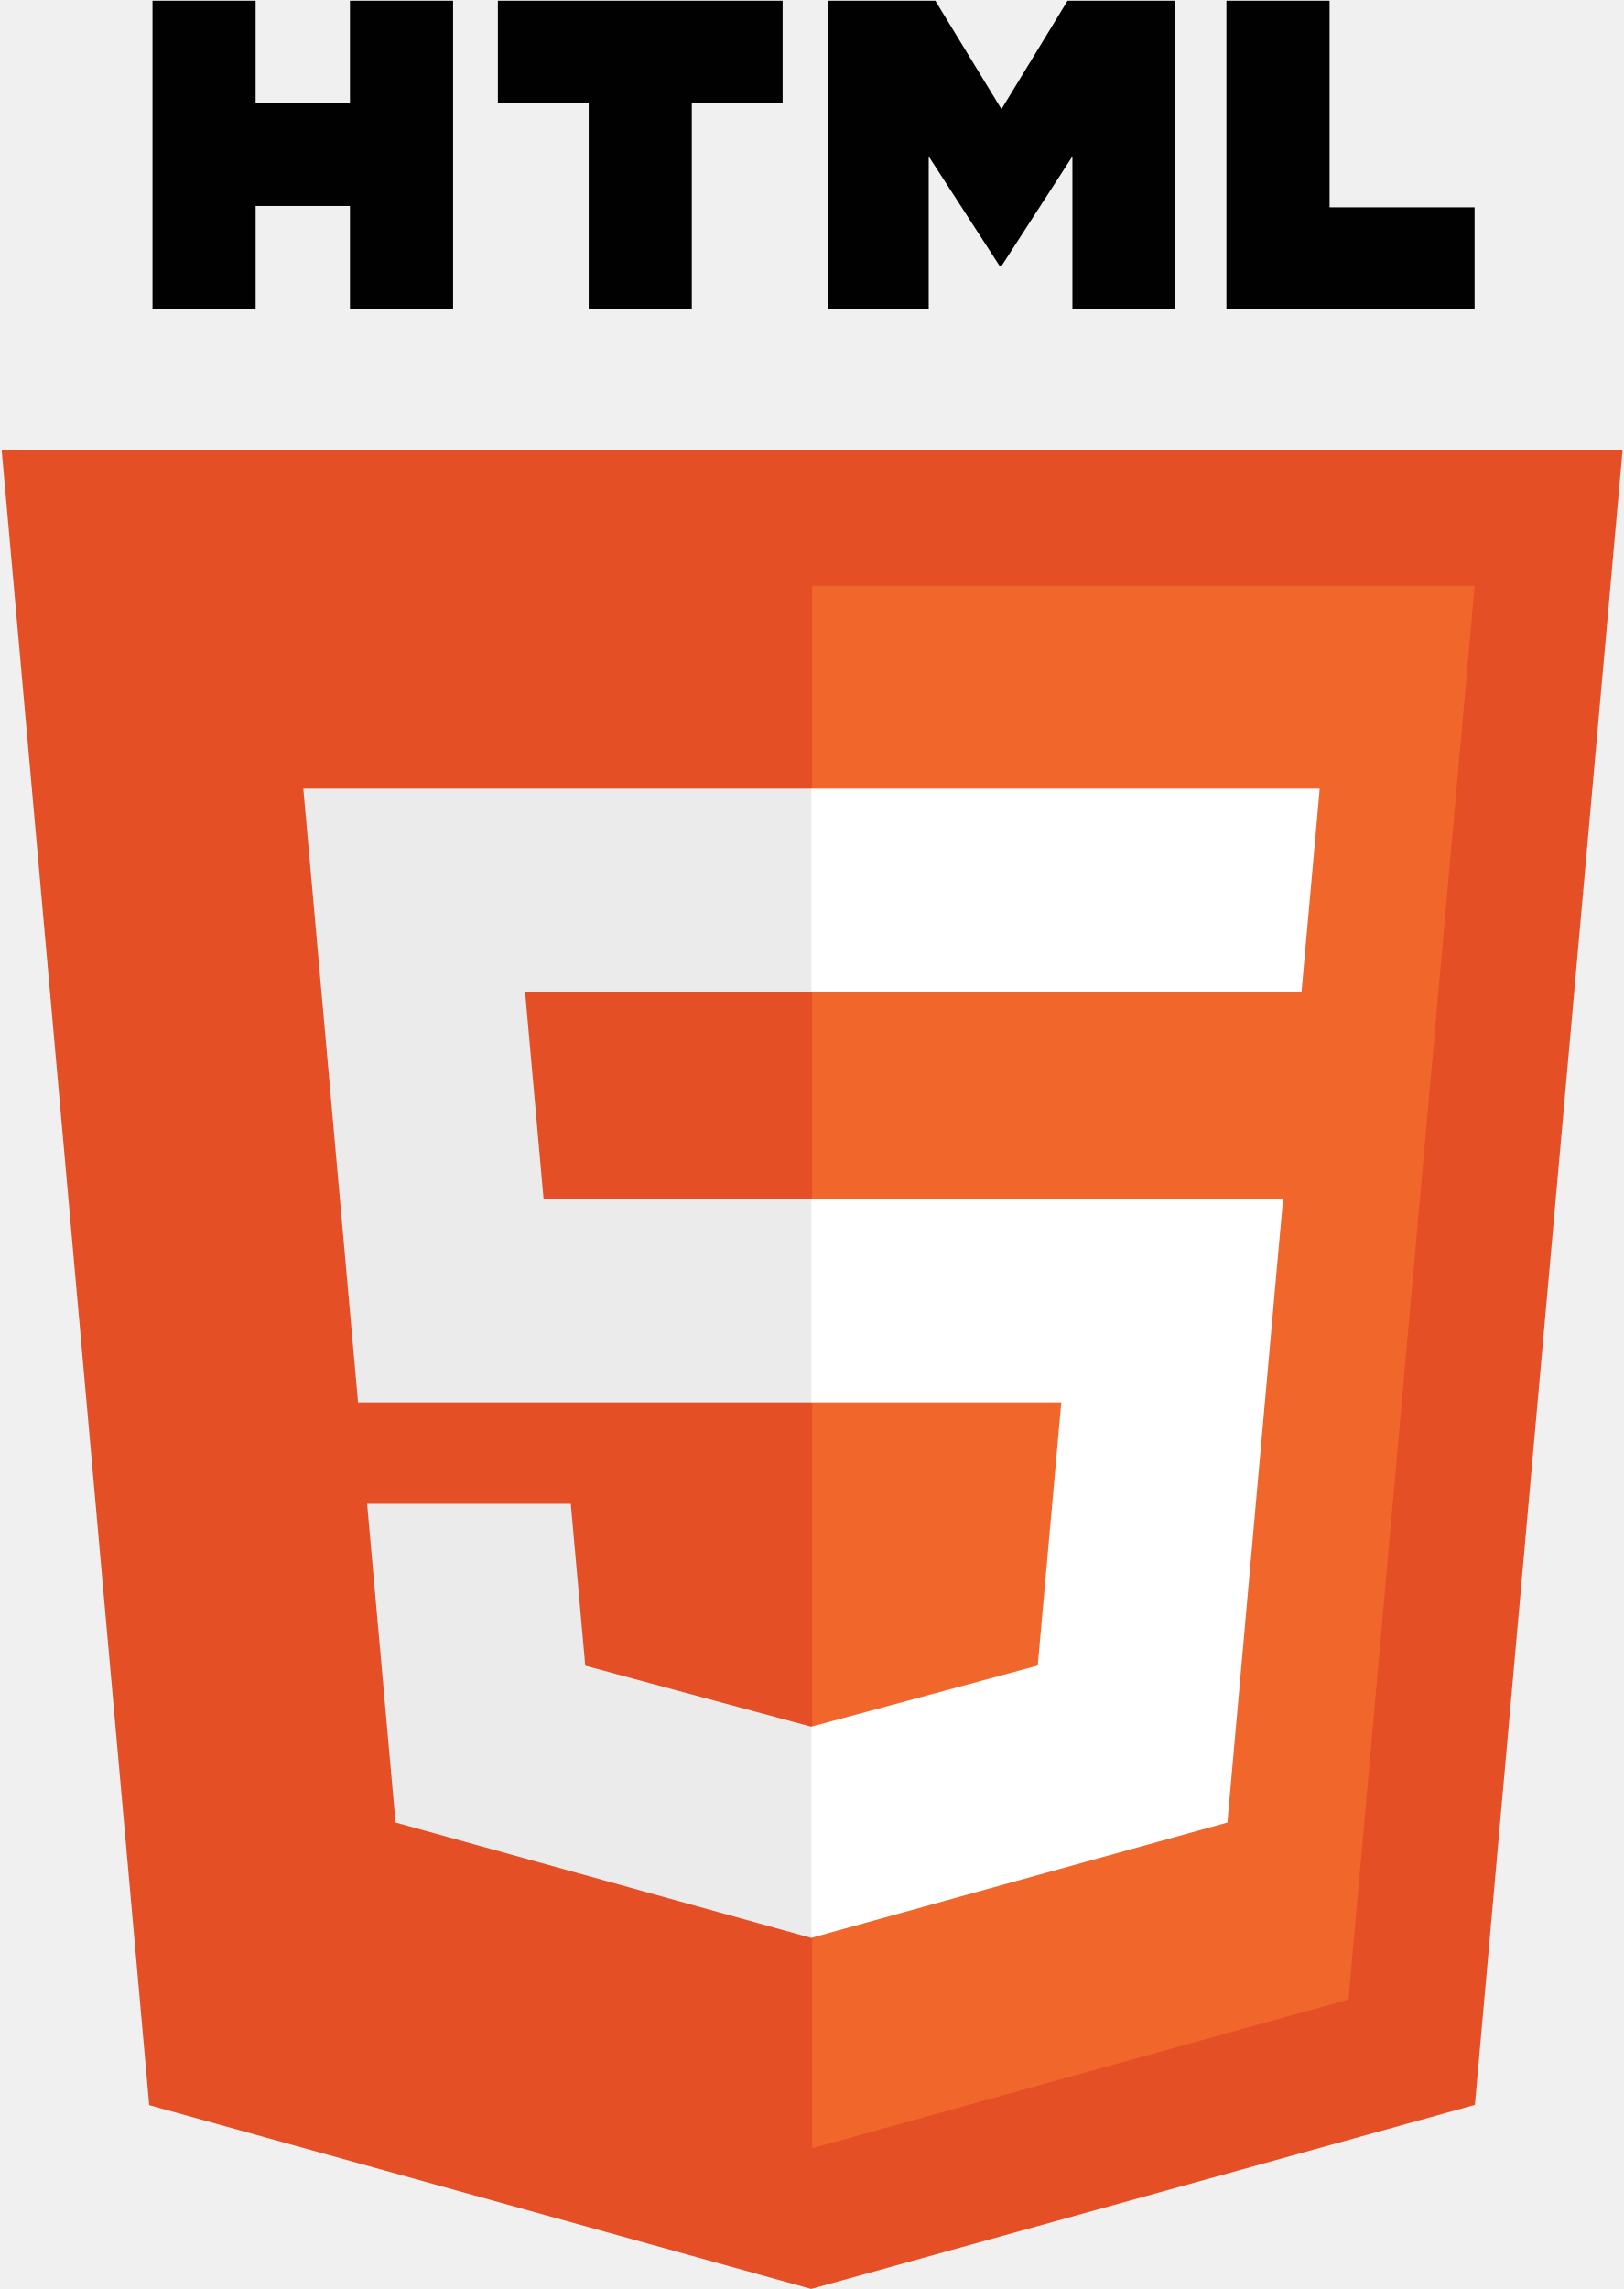
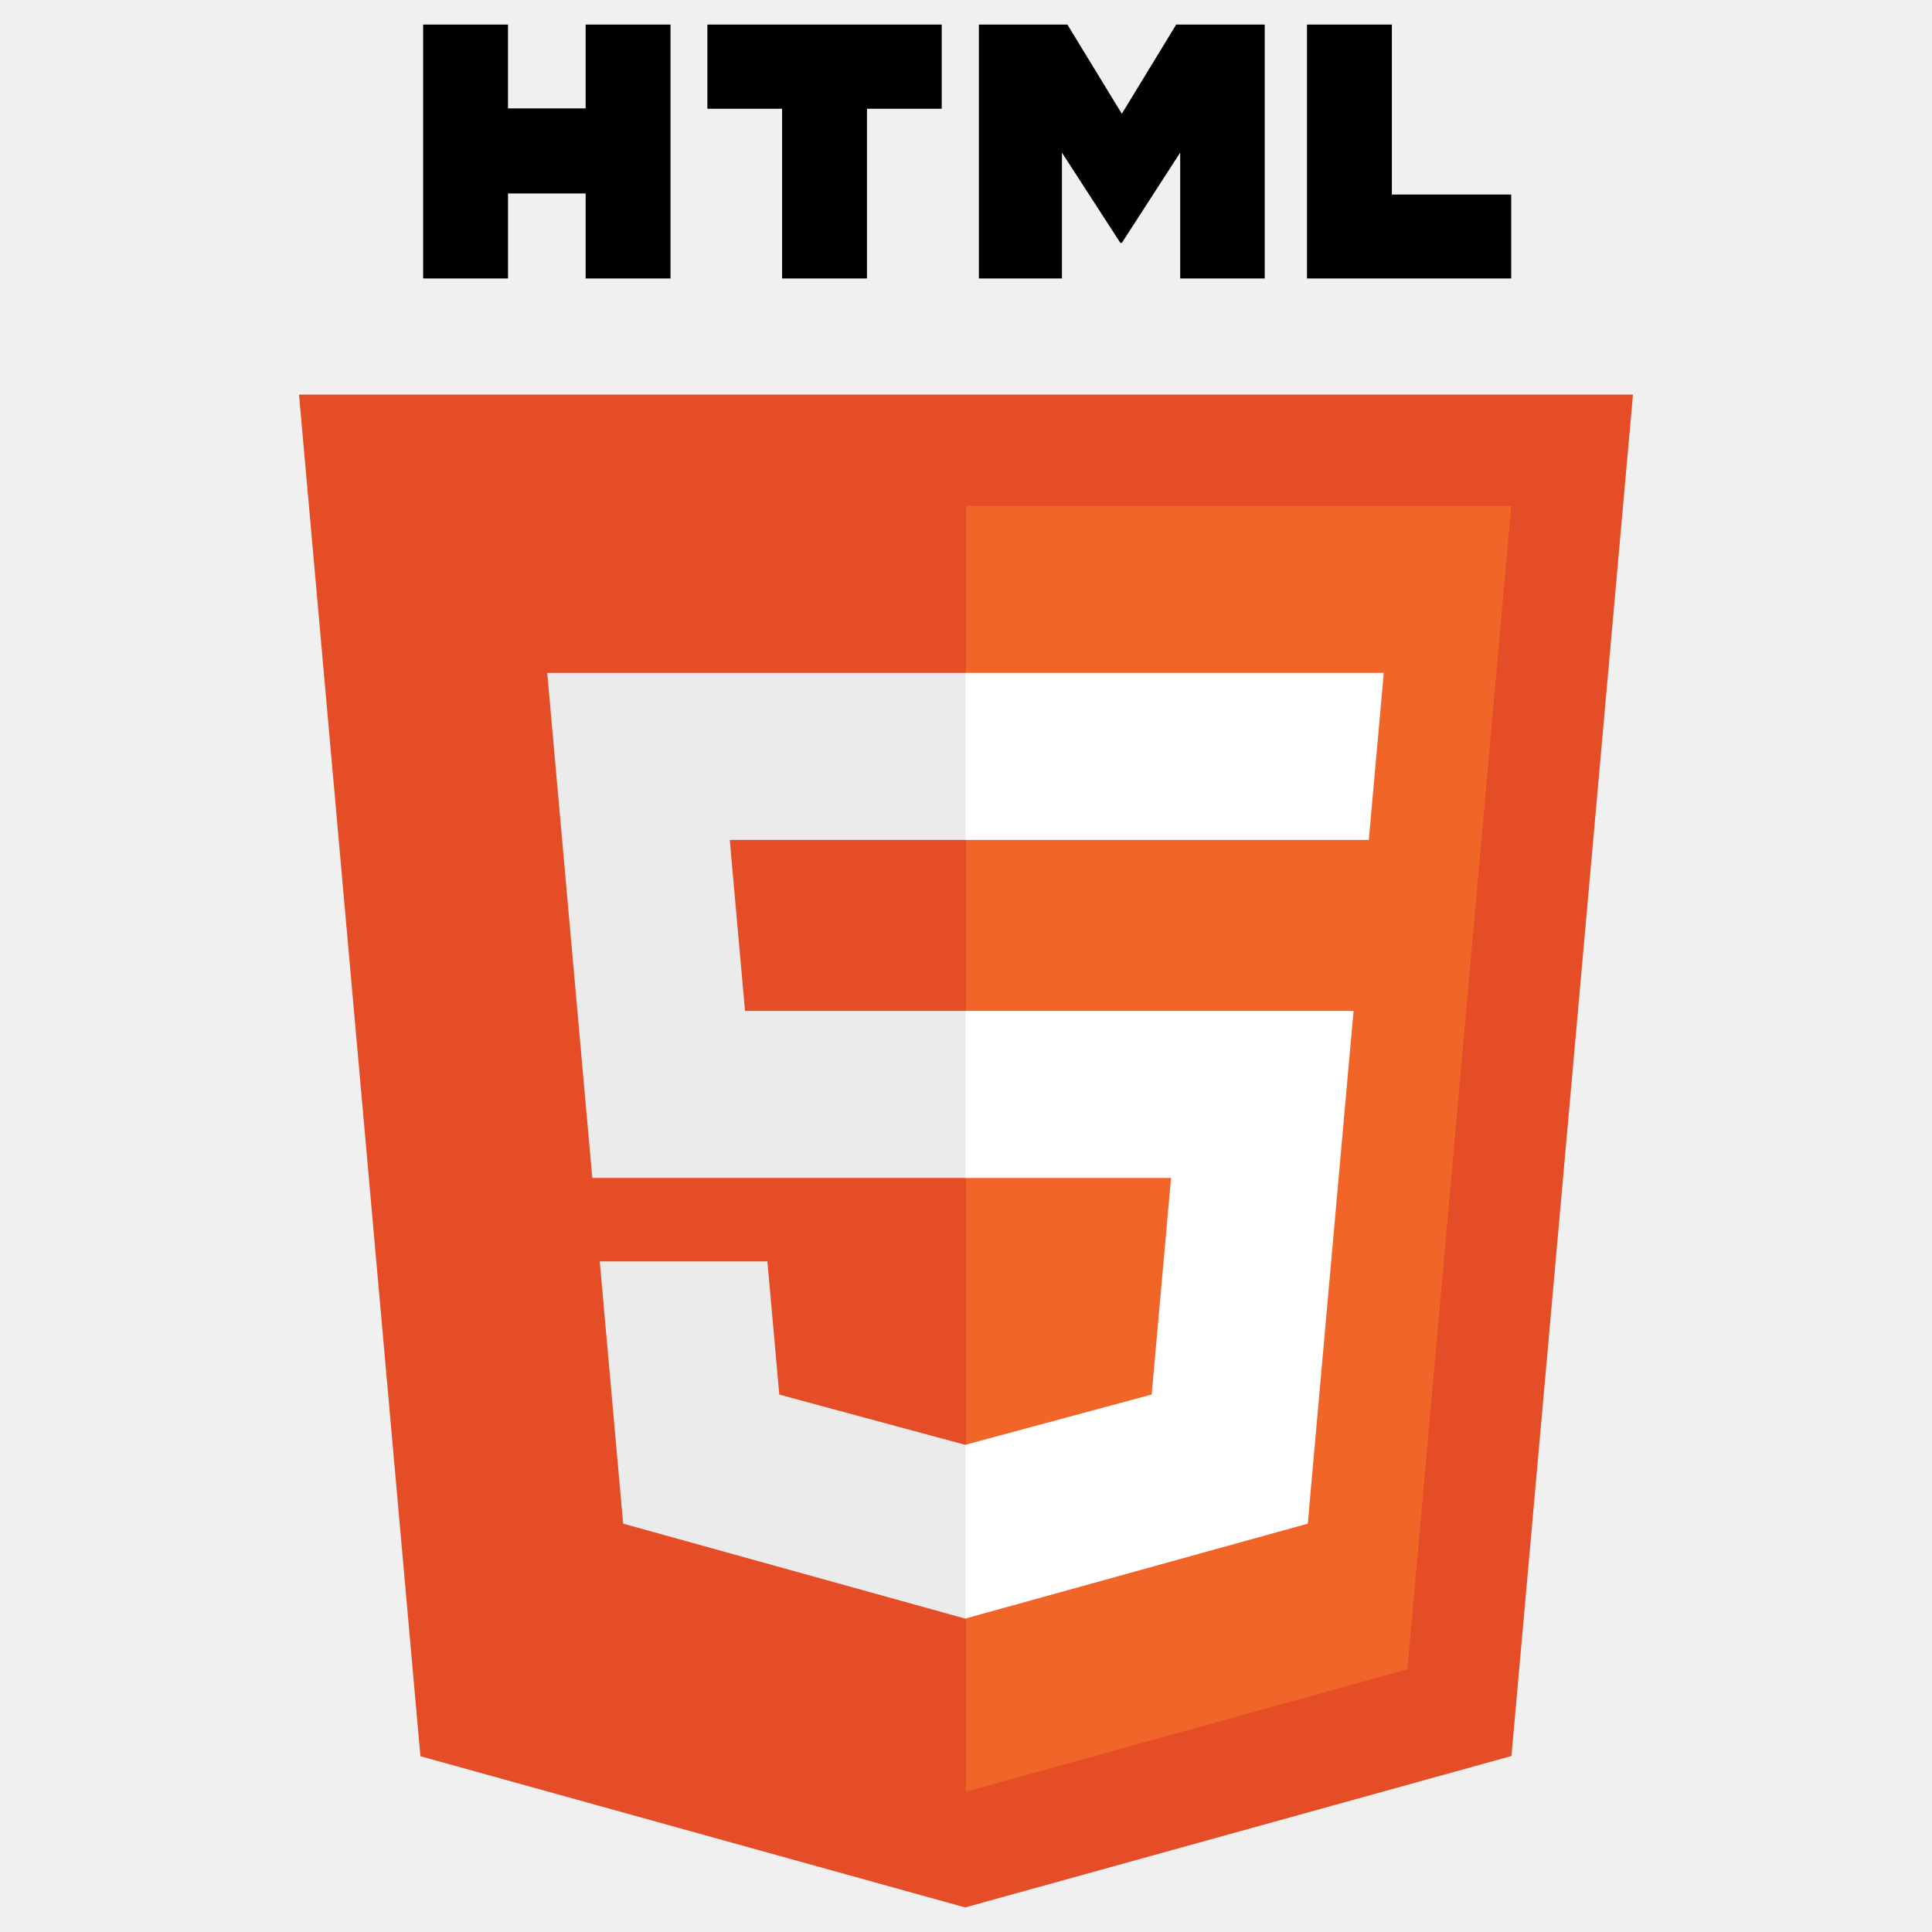
- <svg xmlns="http://www.w3.org/2000/svg" width="298px" height="420px" viewBox="0 0 298 420" version="1.1">
-   <description>Created with Sketch (http://www.bohemiancoding.com/sketch)</description>
-   <defs />
-   <g id="Page 1" stroke="none" stroke-width="1" fill="none" fill-rule="evenodd">
-     <g id="Group">
-       <path d="M27.383,386.266 L0.313,82.646 L297.763,82.646 L270.665,386.217 L148.856,419.986 L27.383,386.266 Z M27.383,386.266" id="Shape" fill="#E44F26" />
-       <path d="M149.038,394.175 L247.465,366.887 L270.623,107.471 L149.038,107.471 L149.038,394.175 Z M149.038,394.175" id="Shape" fill="#F1662A" />
-       <path d="M149.038,220.08 L99.763,220.08 L96.359,181.948 L149.038,181.948 L149.038,144.709 L148.909,144.709 L55.663,144.709 L56.555,154.7 L65.707,257.316 L149.038,257.316 L149.038,220.08 Z M149.038,220.08" id="Shape" fill="#EBEBEB" />
-       <path d="M149.038,316.788 L148.875,316.834 L107.403,305.635 L104.751,275.937 L84.6,275.937 L67.371,275.937 L72.588,334.404 L148.866,355.58 L149.038,355.532 L149.038,316.788 Z M149.038,316.788" id="Shape" fill="#EBEBEB" />
-       <path d="M27.988,0.135 L46.912,0.135 L46.912,18.831 L64.223,18.831 L64.223,0.135 L83.148,0.135 L83.148,56.753 L64.224,56.753 L64.224,37.795 L46.914,37.795 L46.914,56.753 L27.988,56.753 L27.988,0.135 L27.988,0.135 Z M27.988,0.135" id="Shape" fill="#010101" />
-       <path d="M108.032,18.91 L91.372,18.91 L91.372,0.135 L143.624,0.135 L143.624,18.91 L126.957,18.91 L126.957,56.753 L108.033,56.753 L108.033,18.91 L108.032,18.91 L108.032,18.91 Z M108.032,18.91" id="Shape" fill="#010101" />
-       <path d="M151.917,0.135 L171.65,0.135 L183.787,20.029 L195.914,0.135 L215.653,0.135 L215.653,56.753 L196.807,56.753 L196.807,28.69 L183.786,48.82 L183.461,48.82 L170.433,28.69 L170.433,56.753 L151.916,56.753 L151.916,0.135 L151.917,0.135 Z M151.917,0.135" id="Shape" fill="#010101" />
-       <path d="M225.071,0.135 L244,0.135 L244,38.038 L270.612,38.038 L270.612,56.752 L225.07,56.752 L225.07,0.135 L225.071,0.135 Z M225.071,0.135" id="Shape" fill="#010101" />
-       <path d="M148.909,220.08 L148.909,257.316 L194.763,257.316 L190.441,305.61 L148.909,316.82 L148.909,355.562 L225.249,334.404 L225.808,328.114 L234.559,230.079 L235.467,220.08 L225.433,220.08 L148.909,220.08 Z M148.909,220.08" id="Shape" fill="#FFFFFF" />
-       <path d="M148.909,144.709 L148.909,167.837 L148.909,181.856 L148.909,181.948 L238.736,181.948 L238.856,181.948 L239.603,173.578 L241.299,154.7 L242.19,144.709 L148.909,144.709 Z M148.909,144.709" id="Shape" fill="#FFFFFF" />
-     </g>
-   </g>
+ <svg xmlns="http://www.w3.org/2000/svg" viewBox="0 0 128 128">
+   <path fill="#E44D26" d="M27.854 116.354l-8.043-90.211h88.378l-8.051 90.197-36.192 10.033z" />
+   <path fill="#F16529" d="M64 118.704l29.244-8.108 6.881-77.076h-36.125z" />
+   <path fill="#EBEBEB" d="M64 66.978h-14.641l-1.01-11.331h15.651v-11.064h-27.743l.264 2.969 2.72 30.489h24.759zM64 95.711l-.049.013-12.321-3.328-.788-8.823h-11.107l1.55 17.372 22.664 6.292.051-.015z" />
+   <path d="M28.034 1.627h5.622v5.556h5.144v-5.556h5.623v16.822h-5.623v-5.633h-5.143v5.633h-5.623v-16.822zM51.816 7.206h-4.95v-5.579h15.525v5.579h-4.952v11.243h-5.623v-11.243zM64.855 1.627h5.862l3.607 5.911 3.603-5.911h5.865v16.822h-5.601v-8.338l-3.867 5.981h-.098l-3.87-5.981v8.338h-5.502v-16.822zM86.591 1.627h5.624v11.262h7.907v5.561h-13.531v-16.823z" />
+   <path fill="#fff" d="M63.962 66.978v11.063h13.624l-1.284 14.349-12.34 3.331v11.51l22.682-6.286.166-1.87 2.6-29.127.27-2.97h-2.982zM63.962 44.583v11.064h26.725l.221-2.487.505-5.608.265-2.969z" />
</svg>
